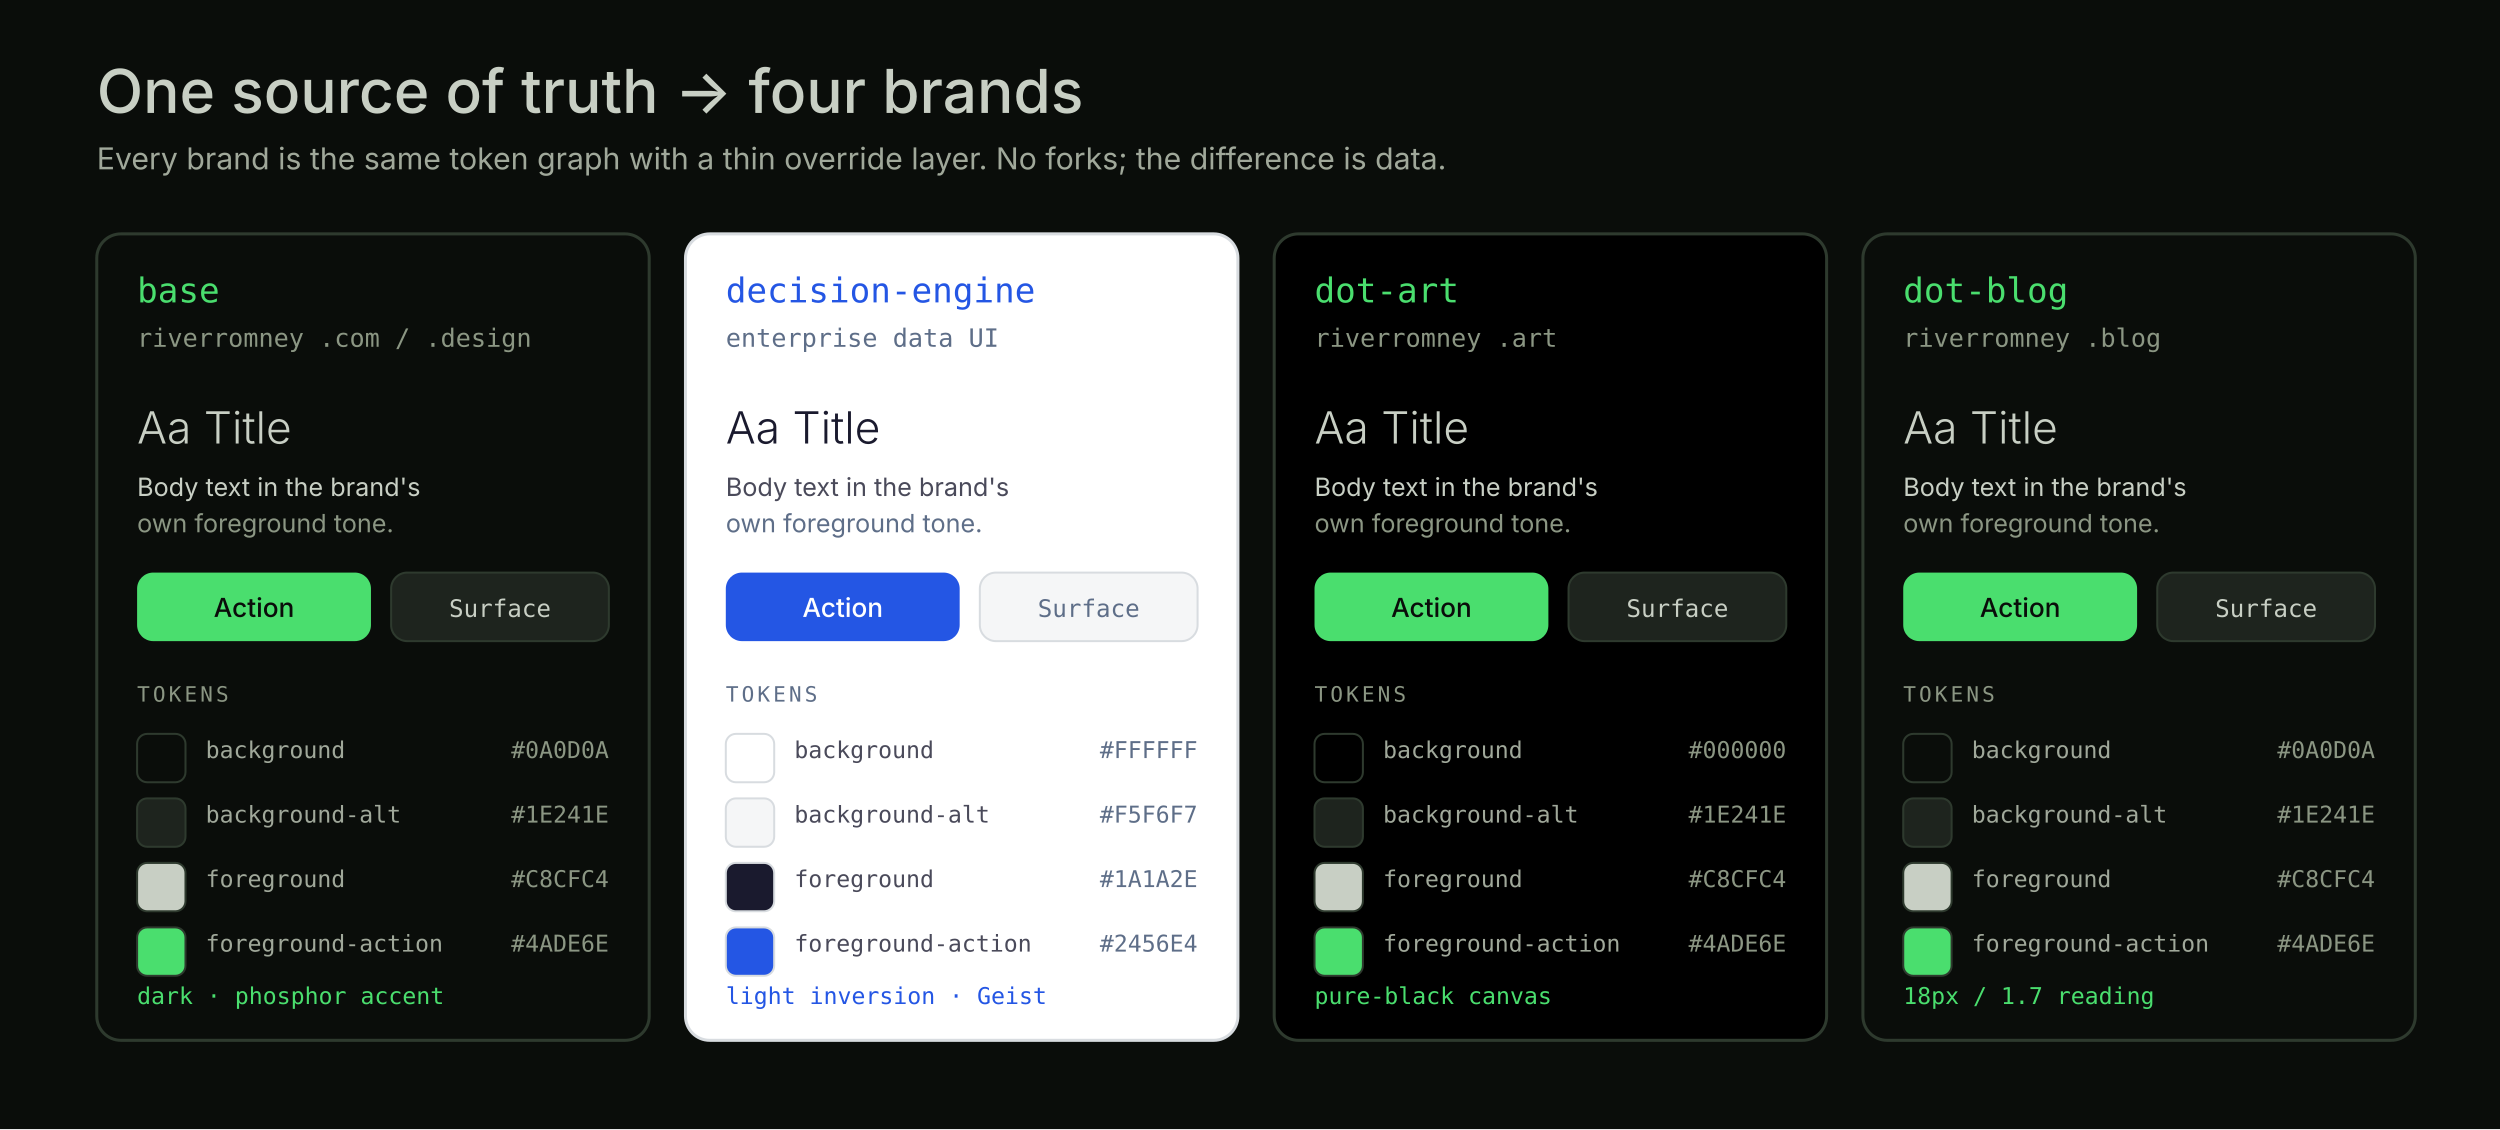
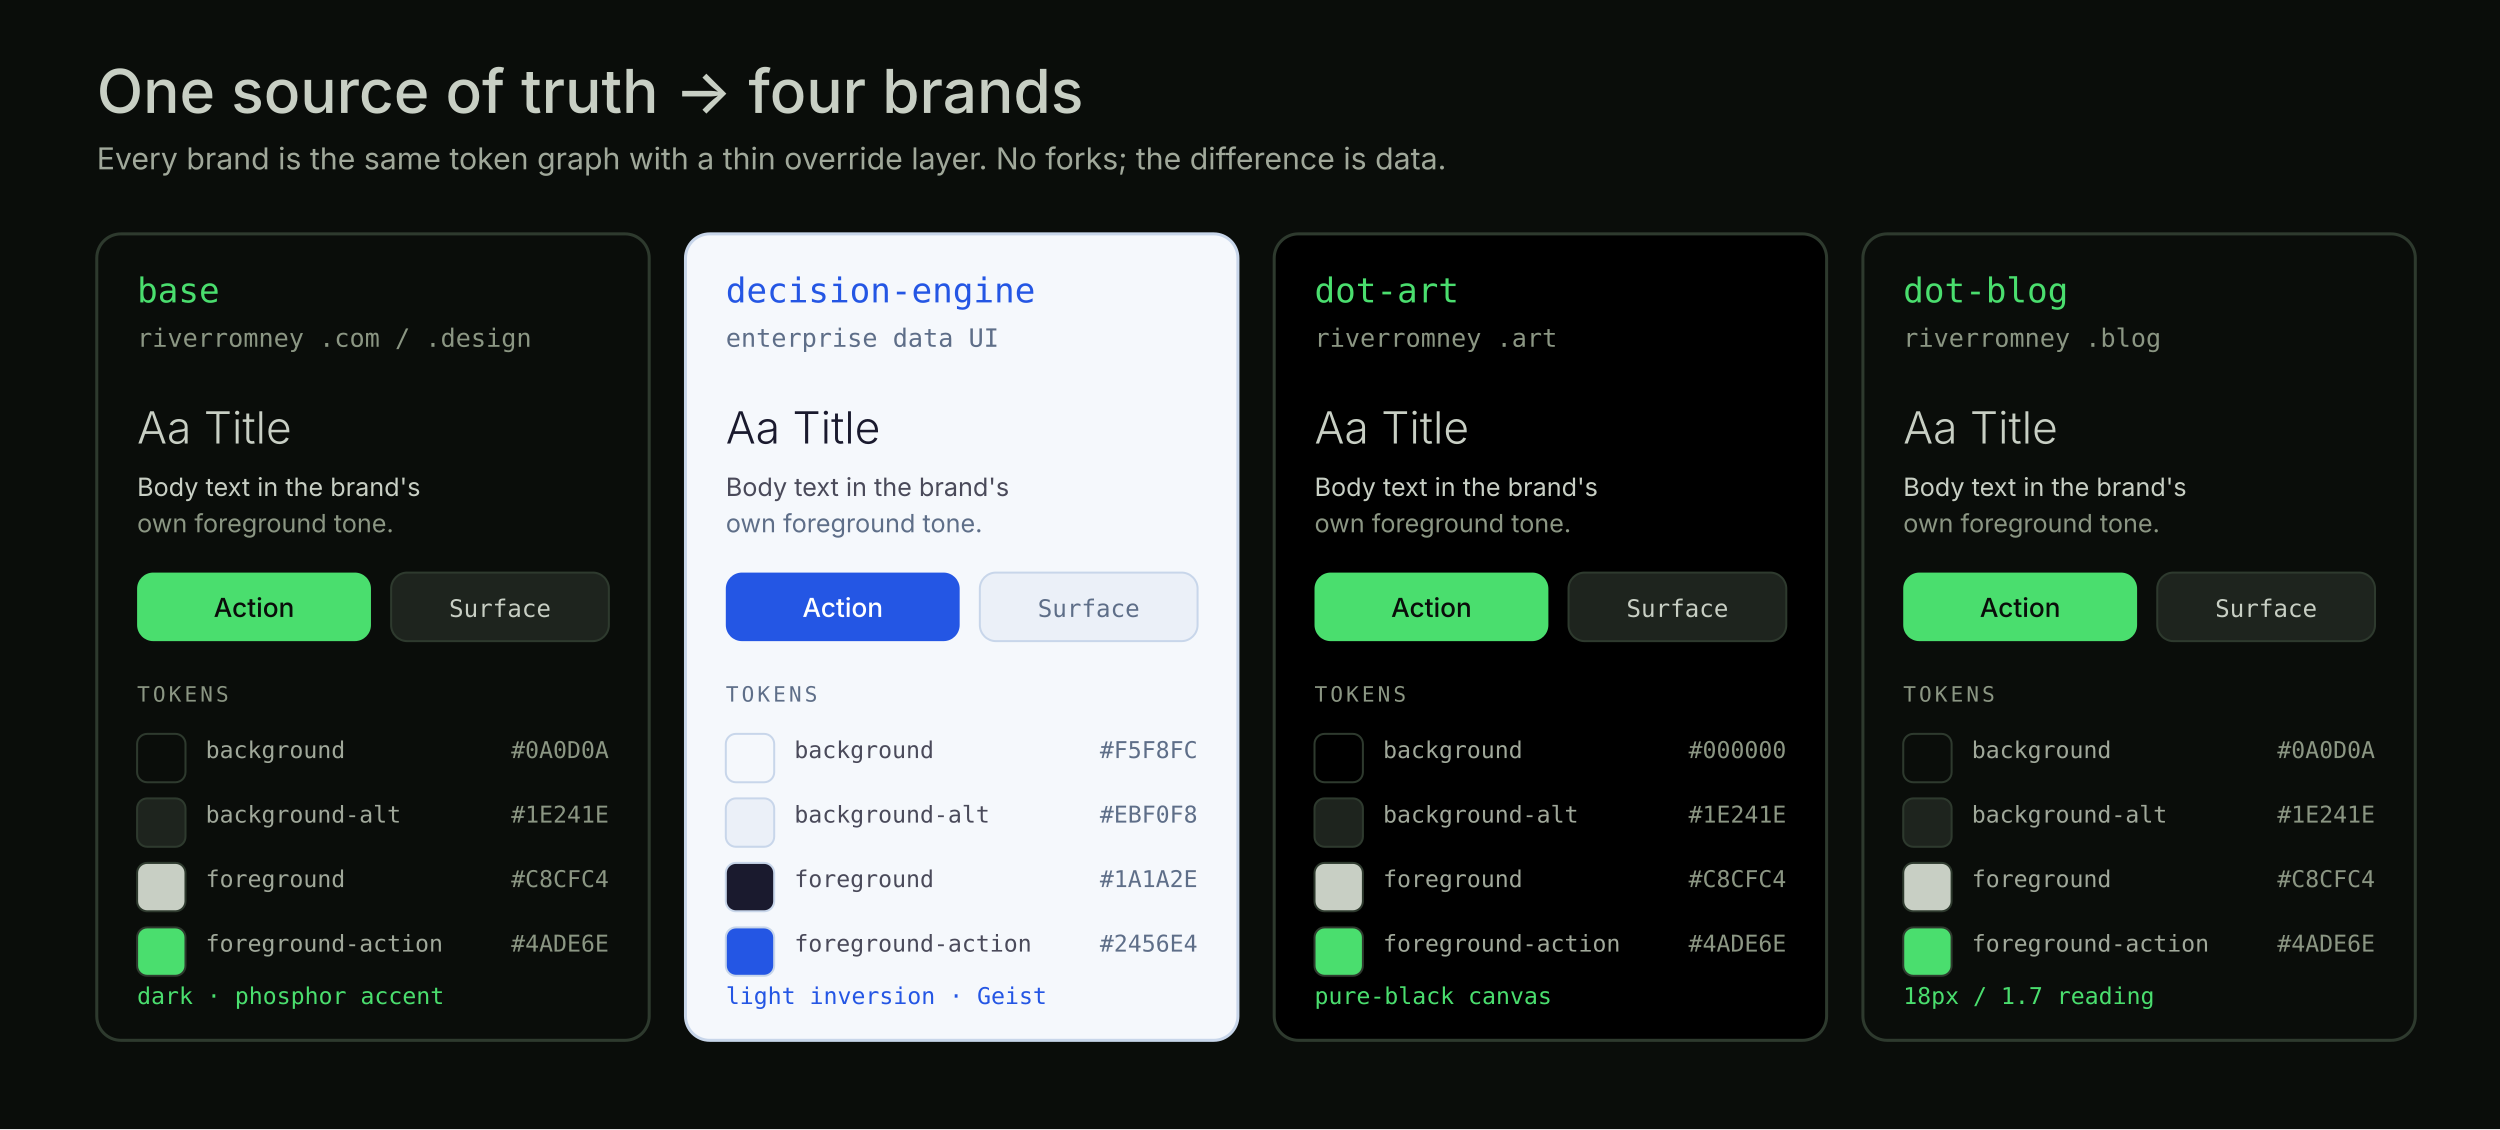
<svg xmlns="http://www.w3.org/2000/svg" width="1240" height="560" viewBox="0 0 1240 560" font-family="'Space Grotesk','Inter',system-ui,sans-serif">
  <rect width="1240" height="560" fill="#0A0D0A" />
  <text x="48" y="56" font-family="'Space Grotesk','Inter',system-ui,sans-serif" font-size="30" font-weight="500" fill="#C8CFC4" text-anchor="start" opacity="1.0">One source of truth → four brands</text>
  <text x="48" y="84" font-family="'Space Grotesk','Inter',system-ui,sans-serif" font-size="15" font-weight="400" fill="#A0A89A" text-anchor="start" opacity="1.0">Every brand is the same token graph with a thin override layer. No forks; the difference is data.</text>
  <rect x="48" y="116" width="274" height="400" rx="12" fill="#0A0D0A" stroke="#2E3A2E" stroke-width="1.5" opacity="1.0" />
  <text x="68" y="150" font-family="'JetBrains Mono','SFMono-Regular',ui-monospace,Menlo,monospace" font-size="17" font-weight="500" fill="#4ADE6E" text-anchor="start" opacity="1.0">base</text>
  <text x="68" y="172" font-family="'JetBrains Mono','SFMono-Regular',ui-monospace,Menlo,monospace" font-size="12.5" font-weight="400" fill="#8B9683" text-anchor="start" opacity="1.0">riverromney .com / .design</text>
  <text x="68" y="220" font-family="'Space Grotesk','Inter',system-ui,sans-serif" font-size="22" font-weight="300" fill="#C8CFC4" text-anchor="start" opacity="1.0">Aa Title</text>
  <text x="68" y="246" font-family="'Space Grotesk','Inter',system-ui,sans-serif" font-size="12.5" font-weight="400" fill="#C8CFC4" text-anchor="start" opacity="1.0">Body text in the brand's</text>
  <text x="68" y="264" font-family="'Space Grotesk','Inter',system-ui,sans-serif" font-size="12.5" font-weight="400" fill="#8B9683" text-anchor="start" opacity="1.0">own foreground tone.</text>
  <rect x="68" y="284" width="116" height="34" rx="8" fill="#4ADE6E" opacity="1.0" />
  <text x="126" y="306" font-family="'Space Grotesk','Inter',system-ui,sans-serif" font-size="13" font-weight="500" fill="#0A0D0A" text-anchor="middle" opacity="1.0">Action</text>
  <rect x="194" y="284" width="108" height="34" rx="8" fill="#1E241E" stroke="#2E3A2E" stroke-width="1" opacity="1.0" />
  <text x="248" y="306" font-family="'JetBrains Mono','SFMono-Regular',ui-monospace,Menlo,monospace" font-size="12" font-weight="400" fill="#C8CFC4" text-anchor="middle" opacity="1.0">Surface</text>
  <text x="68" y="348" font-family="'JetBrains Mono','SFMono-Regular',ui-monospace,Menlo,monospace" font-size="10.5" font-weight="400" fill="#8B9683" text-anchor="start" letter-spacing="1.5" opacity="1.0">TOKENS</text>
  <rect x="68" y="364" width="24" height="24" rx="5" fill="#0A0D0A" stroke="#2E3A2E" stroke-width="1" opacity="1.0" />
  <text x="102" y="376" font-family="'JetBrains Mono','SFMono-Regular',ui-monospace,Menlo,monospace" font-size="11.5" font-weight="400" fill="#A0A89A" text-anchor="start" opacity="1.0">background</text>
  <text x="302" y="376" font-family="'JetBrains Mono','SFMono-Regular',ui-monospace,Menlo,monospace" font-size="11.5" font-weight="400" fill="#8B9683" text-anchor="end" opacity="1.0">#0A0D0A</text>
  <rect x="68" y="396" width="24" height="24" rx="5" fill="#1E241E" stroke="#2E3A2E" stroke-width="1" opacity="1.0" />
  <text x="102" y="408" font-family="'JetBrains Mono','SFMono-Regular',ui-monospace,Menlo,monospace" font-size="11.5" font-weight="400" fill="#A0A89A" text-anchor="start" opacity="1.0">background-alt</text>
  <text x="302" y="408" font-family="'JetBrains Mono','SFMono-Regular',ui-monospace,Menlo,monospace" font-size="11.5" font-weight="400" fill="#8B9683" text-anchor="end" opacity="1.0">#1E241E</text>
  <rect x="68" y="428" width="24" height="24" rx="5" fill="#C8CFC4" stroke="#2E3A2E" stroke-width="1" opacity="1.0" />
  <text x="102" y="440" font-family="'JetBrains Mono','SFMono-Regular',ui-monospace,Menlo,monospace" font-size="11.5" font-weight="400" fill="#A0A89A" text-anchor="start" opacity="1.0">foreground</text>
  <text x="302" y="440" font-family="'JetBrains Mono','SFMono-Regular',ui-monospace,Menlo,monospace" font-size="11.5" font-weight="400" fill="#8B9683" text-anchor="end" opacity="1.0">#C8CFC4</text>
  <rect x="68" y="460" width="24" height="24" rx="5" fill="#4ADE6E" stroke="#2E3A2E" stroke-width="1" opacity="1.0" />
  <text x="102" y="472" font-family="'JetBrains Mono','SFMono-Regular',ui-monospace,Menlo,monospace" font-size="11.5" font-weight="400" fill="#A0A89A" text-anchor="start" opacity="1.0">foreground-action</text>
  <text x="302" y="472" font-family="'JetBrains Mono','SFMono-Regular',ui-monospace,Menlo,monospace" font-size="11.5" font-weight="400" fill="#8B9683" text-anchor="end" opacity="1.0">#4ADE6E</text>
  <text x="68" y="498" font-family="'JetBrains Mono','SFMono-Regular',ui-monospace,Menlo,monospace" font-size="11.5" font-weight="400" fill="#4ADE6E" text-anchor="start" opacity="1.0">dark · phosphor accent</text>
-   <rect x="340" y="116" width="274" height="400" rx="12" fill="#FFFFFF" stroke="#D8DCE0" stroke-width="1.5" opacity="1.0" />
+   <rect x="340" y="116" width="274" height="400" rx="12" fill="#F5F8FC" stroke="#C8D6EA" stroke-width="1.5" opacity="1.0" />
  <text x="360" y="150" font-family="'JetBrains Mono','SFMono-Regular',ui-monospace,Menlo,monospace" font-size="17" font-weight="500" fill="#2456E4" text-anchor="start" opacity="1.0">decision-engine</text>
  <text x="360" y="172" font-family="'JetBrains Mono','SFMono-Regular',ui-monospace,Menlo,monospace" font-size="12.5" font-weight="400" fill="#5E6E88" text-anchor="start" opacity="1.0">enterprise data UI</text>
  <text x="360" y="220" font-family="'Space Grotesk','Inter',system-ui,sans-serif" font-size="22" font-weight="300" fill="#1A1A2E" text-anchor="start" opacity="1.0">Aa Title</text>
  <text x="360" y="246" font-family="'Space Grotesk','Inter',system-ui,sans-serif" font-size="12.5" font-weight="400" fill="#4A4A5A" text-anchor="start" opacity="1.0">Body text in the brand's</text>
  <text x="360" y="264" font-family="'Space Grotesk','Inter',system-ui,sans-serif" font-size="12.5" font-weight="400" fill="#5E6E88" text-anchor="start" opacity="1.0">own foreground tone.</text>
  <rect x="360" y="284" width="116" height="34" rx="8" fill="#2456E4" opacity="1.0" />
  <text x="418" y="306" font-family="'Space Grotesk','Inter',system-ui,sans-serif" font-size="13" font-weight="500" fill="#FFFFFF" text-anchor="middle" opacity="1.0">Action</text>
-   <rect x="486" y="284" width="108" height="34" rx="8" fill="#F5F6F7" stroke="#D8DCE0" stroke-width="1" opacity="1.0" />
+   <rect x="486" y="284" width="108" height="34" rx="8" fill="#EBF0F8" stroke="#C8D6EA" stroke-width="1" opacity="1.0" />
  <text x="540" y="306" font-family="'JetBrains Mono','SFMono-Regular',ui-monospace,Menlo,monospace" font-size="12" font-weight="400" fill="#5E6E88" text-anchor="middle" opacity="1.0">Surface</text>
  <text x="360" y="348" font-family="'JetBrains Mono','SFMono-Regular',ui-monospace,Menlo,monospace" font-size="10.5" font-weight="400" fill="#5E6E88" text-anchor="start" letter-spacing="1.5" opacity="1.0">TOKENS</text>
-   <rect x="360" y="364" width="24" height="24" rx="5" fill="#FFFFFF" stroke="#D8DCE0" stroke-width="1" opacity="1.0" />
+   <rect x="360" y="364" width="24" height="24" rx="5" fill="#F5F8FC" stroke="#C8D6EA" stroke-width="1" opacity="1.0" />
  <text x="394" y="376" font-family="'JetBrains Mono','SFMono-Regular',ui-monospace,Menlo,monospace" font-size="11.5" font-weight="400" fill="#4A4A5A" text-anchor="start" opacity="1.0">background</text>
-   <text x="594" y="376" font-family="'JetBrains Mono','SFMono-Regular',ui-monospace,Menlo,monospace" font-size="11.5" font-weight="400" fill="#5E6E88" text-anchor="end" opacity="1.0">#FFFFFF</text>
-   <rect x="360" y="396" width="24" height="24" rx="5" fill="#F5F6F7" stroke="#D8DCE0" stroke-width="1" opacity="1.0" />
+   <text x="594" y="376" font-family="'JetBrains Mono','SFMono-Regular',ui-monospace,Menlo,monospace" font-size="11.5" font-weight="400" fill="#5E6E88" text-anchor="end" opacity="1.0">#F5F8FC</text>
+   <rect x="360" y="396" width="24" height="24" rx="5" fill="#EBF0F8" stroke="#C8D6EA" stroke-width="1" opacity="1.0" />
  <text x="394" y="408" font-family="'JetBrains Mono','SFMono-Regular',ui-monospace,Menlo,monospace" font-size="11.5" font-weight="400" fill="#4A4A5A" text-anchor="start" opacity="1.0">background-alt</text>
-   <text x="594" y="408" font-family="'JetBrains Mono','SFMono-Regular',ui-monospace,Menlo,monospace" font-size="11.5" font-weight="400" fill="#5E6E88" text-anchor="end" opacity="1.0">#F5F6F7</text>
-   <rect x="360" y="428" width="24" height="24" rx="5" fill="#1A1A2E" stroke="#D8DCE0" stroke-width="1" opacity="1.0" />
+   <text x="594" y="408" font-family="'JetBrains Mono','SFMono-Regular',ui-monospace,Menlo,monospace" font-size="11.5" font-weight="400" fill="#5E6E88" text-anchor="end" opacity="1.0">#EBF0F8</text>
+   <rect x="360" y="428" width="24" height="24" rx="5" fill="#1A1A2E" stroke="#C8D6EA" stroke-width="1" opacity="1.0" />
  <text x="394" y="440" font-family="'JetBrains Mono','SFMono-Regular',ui-monospace,Menlo,monospace" font-size="11.5" font-weight="400" fill="#4A4A5A" text-anchor="start" opacity="1.0">foreground</text>
  <text x="594" y="440" font-family="'JetBrains Mono','SFMono-Regular',ui-monospace,Menlo,monospace" font-size="11.5" font-weight="400" fill="#5E6E88" text-anchor="end" opacity="1.0">#1A1A2E</text>
-   <rect x="360" y="460" width="24" height="24" rx="5" fill="#2456E4" stroke="#D8DCE0" stroke-width="1" opacity="1.0" />
+   <rect x="360" y="460" width="24" height="24" rx="5" fill="#2456E4" stroke="#C8D6EA" stroke-width="1" opacity="1.0" />
  <text x="394" y="472" font-family="'JetBrains Mono','SFMono-Regular',ui-monospace,Menlo,monospace" font-size="11.5" font-weight="400" fill="#4A4A5A" text-anchor="start" opacity="1.0">foreground-action</text>
  <text x="594" y="472" font-family="'JetBrains Mono','SFMono-Regular',ui-monospace,Menlo,monospace" font-size="11.5" font-weight="400" fill="#5E6E88" text-anchor="end" opacity="1.0">#2456E4</text>
  <text x="360" y="498" font-family="'JetBrains Mono','SFMono-Regular',ui-monospace,Menlo,monospace" font-size="11.5" font-weight="400" fill="#2456E4" text-anchor="start" opacity="1.0">light inversion · Geist</text>
  <rect x="632" y="116" width="274" height="400" rx="12" fill="#000000" stroke="#2E3A2E" stroke-width="1.5" opacity="1.0" />
  <text x="652" y="150" font-family="'JetBrains Mono','SFMono-Regular',ui-monospace,Menlo,monospace" font-size="17" font-weight="500" fill="#4ADE6E" text-anchor="start" opacity="1.0">dot-art</text>
  <text x="652" y="172" font-family="'JetBrains Mono','SFMono-Regular',ui-monospace,Menlo,monospace" font-size="12.5" font-weight="400" fill="#8B9683" text-anchor="start" opacity="1.0">riverromney .art</text>
  <text x="652" y="220" font-family="'Space Grotesk','Inter',system-ui,sans-serif" font-size="22" font-weight="300" fill="#C8CFC4" text-anchor="start" opacity="1.0">Aa Title</text>
  <text x="652" y="246" font-family="'Space Grotesk','Inter',system-ui,sans-serif" font-size="12.5" font-weight="400" fill="#C8CFC4" text-anchor="start" opacity="1.0">Body text in the brand's</text>
  <text x="652" y="264" font-family="'Space Grotesk','Inter',system-ui,sans-serif" font-size="12.5" font-weight="400" fill="#8B9683" text-anchor="start" opacity="1.0">own foreground tone.</text>
  <rect x="652" y="284" width="116" height="34" rx="8" fill="#4ADE6E" opacity="1.0" />
  <text x="710" y="306" font-family="'Space Grotesk','Inter',system-ui,sans-serif" font-size="13" font-weight="500" fill="#0A0D0A" text-anchor="middle" opacity="1.0">Action</text>
  <rect x="778" y="284" width="108" height="34" rx="8" fill="#1E241E" stroke="#2E3A2E" stroke-width="1" opacity="1.0" />
  <text x="832" y="306" font-family="'JetBrains Mono','SFMono-Regular',ui-monospace,Menlo,monospace" font-size="12" font-weight="400" fill="#C8CFC4" text-anchor="middle" opacity="1.0">Surface</text>
  <text x="652" y="348" font-family="'JetBrains Mono','SFMono-Regular',ui-monospace,Menlo,monospace" font-size="10.5" font-weight="400" fill="#8B9683" text-anchor="start" letter-spacing="1.5" opacity="1.0">TOKENS</text>
  <rect x="652" y="364" width="24" height="24" rx="5" fill="#000000" stroke="#2E3A2E" stroke-width="1" opacity="1.0" />
  <text x="686" y="376" font-family="'JetBrains Mono','SFMono-Regular',ui-monospace,Menlo,monospace" font-size="11.5" font-weight="400" fill="#A0A89A" text-anchor="start" opacity="1.0">background</text>
  <text x="886" y="376" font-family="'JetBrains Mono','SFMono-Regular',ui-monospace,Menlo,monospace" font-size="11.5" font-weight="400" fill="#8B9683" text-anchor="end" opacity="1.0">#000000</text>
  <rect x="652" y="396" width="24" height="24" rx="5" fill="#1E241E" stroke="#2E3A2E" stroke-width="1" opacity="1.0" />
  <text x="686" y="408" font-family="'JetBrains Mono','SFMono-Regular',ui-monospace,Menlo,monospace" font-size="11.5" font-weight="400" fill="#A0A89A" text-anchor="start" opacity="1.0">background-alt</text>
  <text x="886" y="408" font-family="'JetBrains Mono','SFMono-Regular',ui-monospace,Menlo,monospace" font-size="11.5" font-weight="400" fill="#8B9683" text-anchor="end" opacity="1.0">#1E241E</text>
  <rect x="652" y="428" width="24" height="24" rx="5" fill="#C8CFC4" stroke="#2E3A2E" stroke-width="1" opacity="1.0" />
  <text x="686" y="440" font-family="'JetBrains Mono','SFMono-Regular',ui-monospace,Menlo,monospace" font-size="11.5" font-weight="400" fill="#A0A89A" text-anchor="start" opacity="1.0">foreground</text>
  <text x="886" y="440" font-family="'JetBrains Mono','SFMono-Regular',ui-monospace,Menlo,monospace" font-size="11.5" font-weight="400" fill="#8B9683" text-anchor="end" opacity="1.0">#C8CFC4</text>
  <rect x="652" y="460" width="24" height="24" rx="5" fill="#4ADE6E" stroke="#2E3A2E" stroke-width="1" opacity="1.0" />
  <text x="686" y="472" font-family="'JetBrains Mono','SFMono-Regular',ui-monospace,Menlo,monospace" font-size="11.5" font-weight="400" fill="#A0A89A" text-anchor="start" opacity="1.0">foreground-action</text>
  <text x="886" y="472" font-family="'JetBrains Mono','SFMono-Regular',ui-monospace,Menlo,monospace" font-size="11.5" font-weight="400" fill="#8B9683" text-anchor="end" opacity="1.0">#4ADE6E</text>
  <text x="652" y="498" font-family="'JetBrains Mono','SFMono-Regular',ui-monospace,Menlo,monospace" font-size="11.5" font-weight="400" fill="#4ADE6E" text-anchor="start" opacity="1.0">pure-black canvas</text>
  <rect x="924" y="116" width="274" height="400" rx="12" fill="#0A0D0A" stroke="#2E3A2E" stroke-width="1.5" opacity="1.0" />
  <text x="944" y="150" font-family="'JetBrains Mono','SFMono-Regular',ui-monospace,Menlo,monospace" font-size="17" font-weight="500" fill="#4ADE6E" text-anchor="start" opacity="1.0">dot-blog</text>
  <text x="944" y="172" font-family="'JetBrains Mono','SFMono-Regular',ui-monospace,Menlo,monospace" font-size="12.5" font-weight="400" fill="#8B9683" text-anchor="start" opacity="1.0">riverromney .blog</text>
  <text x="944" y="220" font-family="'Space Grotesk','Inter',system-ui,sans-serif" font-size="22" font-weight="300" fill="#C8CFC4" text-anchor="start" opacity="1.0">Aa Title</text>
  <text x="944" y="246" font-family="'Space Grotesk','Inter',system-ui,sans-serif" font-size="12.5" font-weight="400" fill="#C8CFC4" text-anchor="start" opacity="1.0">Body text in the brand's</text>
  <text x="944" y="264" font-family="'Space Grotesk','Inter',system-ui,sans-serif" font-size="12.5" font-weight="400" fill="#8B9683" text-anchor="start" opacity="1.0">own foreground tone.</text>
  <rect x="944" y="284" width="116" height="34" rx="8" fill="#4ADE6E" opacity="1.0" />
  <text x="1002" y="306" font-family="'Space Grotesk','Inter',system-ui,sans-serif" font-size="13" font-weight="500" fill="#0A0D0A" text-anchor="middle" opacity="1.0">Action</text>
  <rect x="1070" y="284" width="108" height="34" rx="8" fill="#1E241E" stroke="#2E3A2E" stroke-width="1" opacity="1.0" />
  <text x="1124" y="306" font-family="'JetBrains Mono','SFMono-Regular',ui-monospace,Menlo,monospace" font-size="12" font-weight="400" fill="#C8CFC4" text-anchor="middle" opacity="1.0">Surface</text>
  <text x="944" y="348" font-family="'JetBrains Mono','SFMono-Regular',ui-monospace,Menlo,monospace" font-size="10.5" font-weight="400" fill="#8B9683" text-anchor="start" letter-spacing="1.5" opacity="1.0">TOKENS</text>
  <rect x="944" y="364" width="24" height="24" rx="5" fill="#0A0D0A" stroke="#2E3A2E" stroke-width="1" opacity="1.0" />
  <text x="978" y="376" font-family="'JetBrains Mono','SFMono-Regular',ui-monospace,Menlo,monospace" font-size="11.5" font-weight="400" fill="#A0A89A" text-anchor="start" opacity="1.0">background</text>
  <text x="1178" y="376" font-family="'JetBrains Mono','SFMono-Regular',ui-monospace,Menlo,monospace" font-size="11.5" font-weight="400" fill="#8B9683" text-anchor="end" opacity="1.0">#0A0D0A</text>
  <rect x="944" y="396" width="24" height="24" rx="5" fill="#1E241E" stroke="#2E3A2E" stroke-width="1" opacity="1.0" />
  <text x="978" y="408" font-family="'JetBrains Mono','SFMono-Regular',ui-monospace,Menlo,monospace" font-size="11.5" font-weight="400" fill="#A0A89A" text-anchor="start" opacity="1.0">background-alt</text>
  <text x="1178" y="408" font-family="'JetBrains Mono','SFMono-Regular',ui-monospace,Menlo,monospace" font-size="11.5" font-weight="400" fill="#8B9683" text-anchor="end" opacity="1.0">#1E241E</text>
  <rect x="944" y="428" width="24" height="24" rx="5" fill="#C8CFC4" stroke="#2E3A2E" stroke-width="1" opacity="1.0" />
  <text x="978" y="440" font-family="'JetBrains Mono','SFMono-Regular',ui-monospace,Menlo,monospace" font-size="11.5" font-weight="400" fill="#A0A89A" text-anchor="start" opacity="1.0">foreground</text>
  <text x="1178" y="440" font-family="'JetBrains Mono','SFMono-Regular',ui-monospace,Menlo,monospace" font-size="11.5" font-weight="400" fill="#8B9683" text-anchor="end" opacity="1.0">#C8CFC4</text>
  <rect x="944" y="460" width="24" height="24" rx="5" fill="#4ADE6E" stroke="#2E3A2E" stroke-width="1" opacity="1.0" />
  <text x="978" y="472" font-family="'JetBrains Mono','SFMono-Regular',ui-monospace,Menlo,monospace" font-size="11.5" font-weight="400" fill="#A0A89A" text-anchor="start" opacity="1.0">foreground-action</text>
  <text x="1178" y="472" font-family="'JetBrains Mono','SFMono-Regular',ui-monospace,Menlo,monospace" font-size="11.5" font-weight="400" fill="#8B9683" text-anchor="end" opacity="1.0">#4ADE6E</text>
  <text x="944" y="498" font-family="'JetBrains Mono','SFMono-Regular',ui-monospace,Menlo,monospace" font-size="11.5" font-weight="400" fill="#4ADE6E" text-anchor="start" opacity="1.0">18px / 1.7 reading</text>
</svg>
